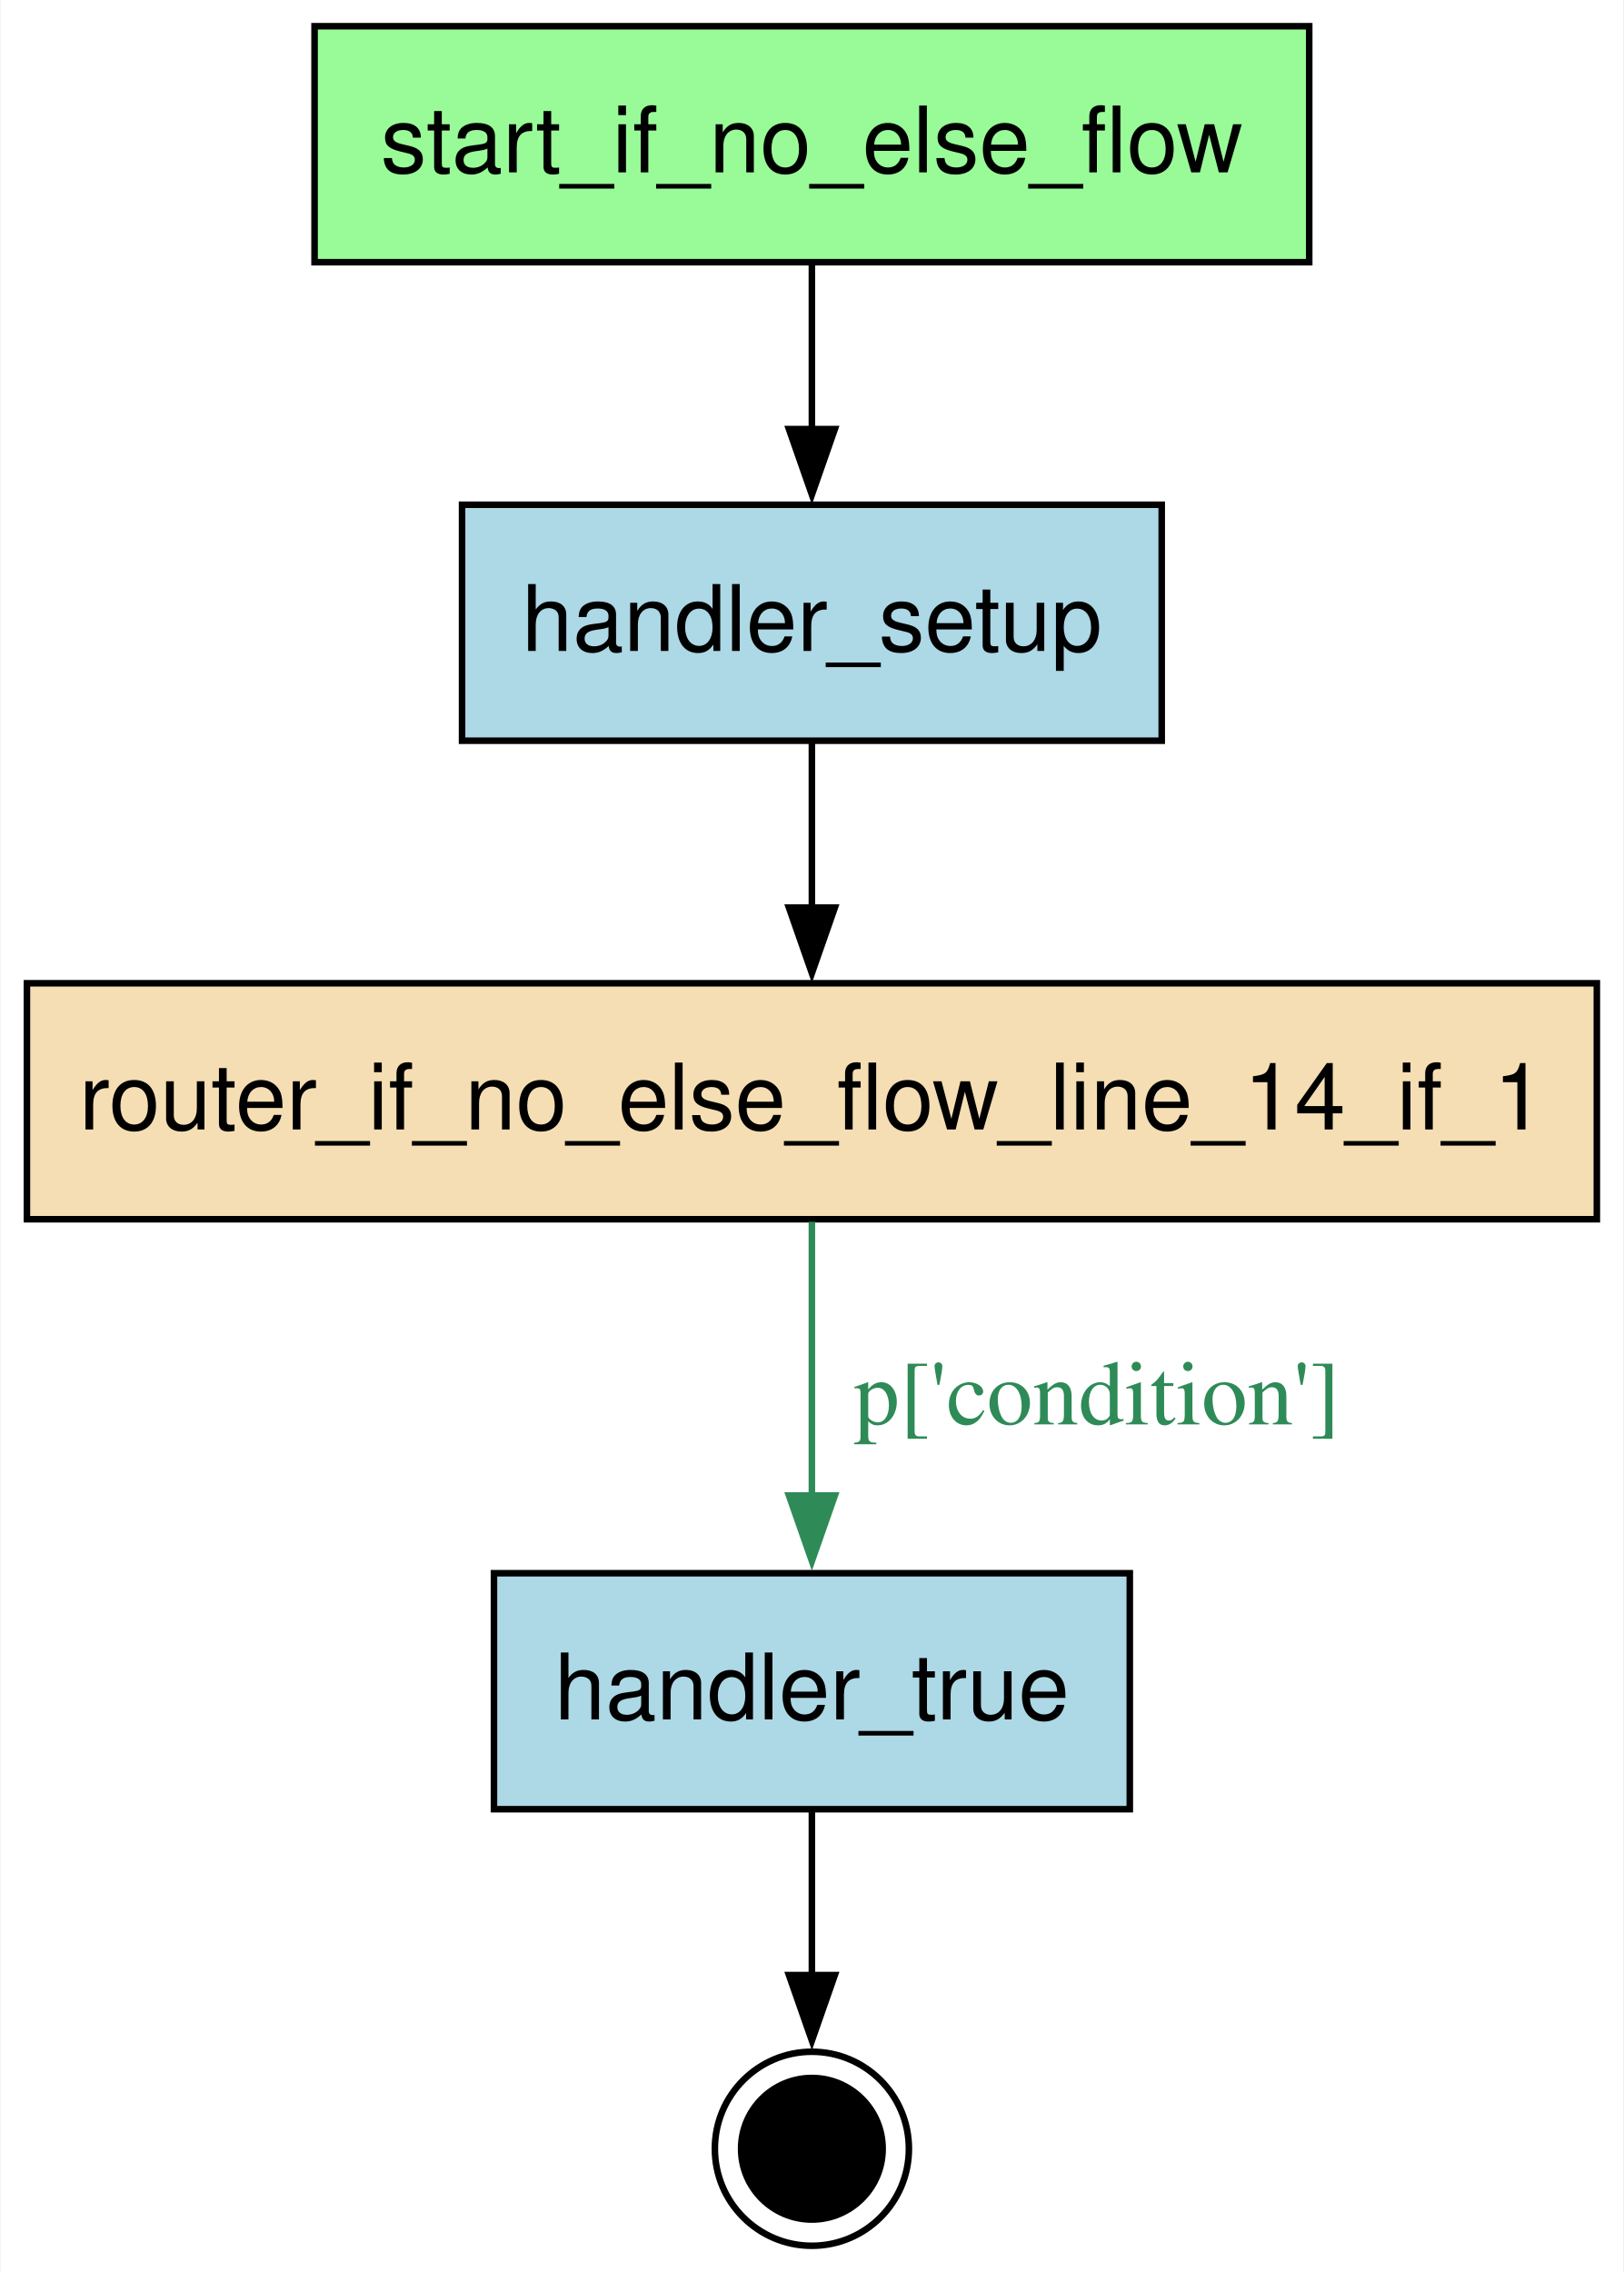
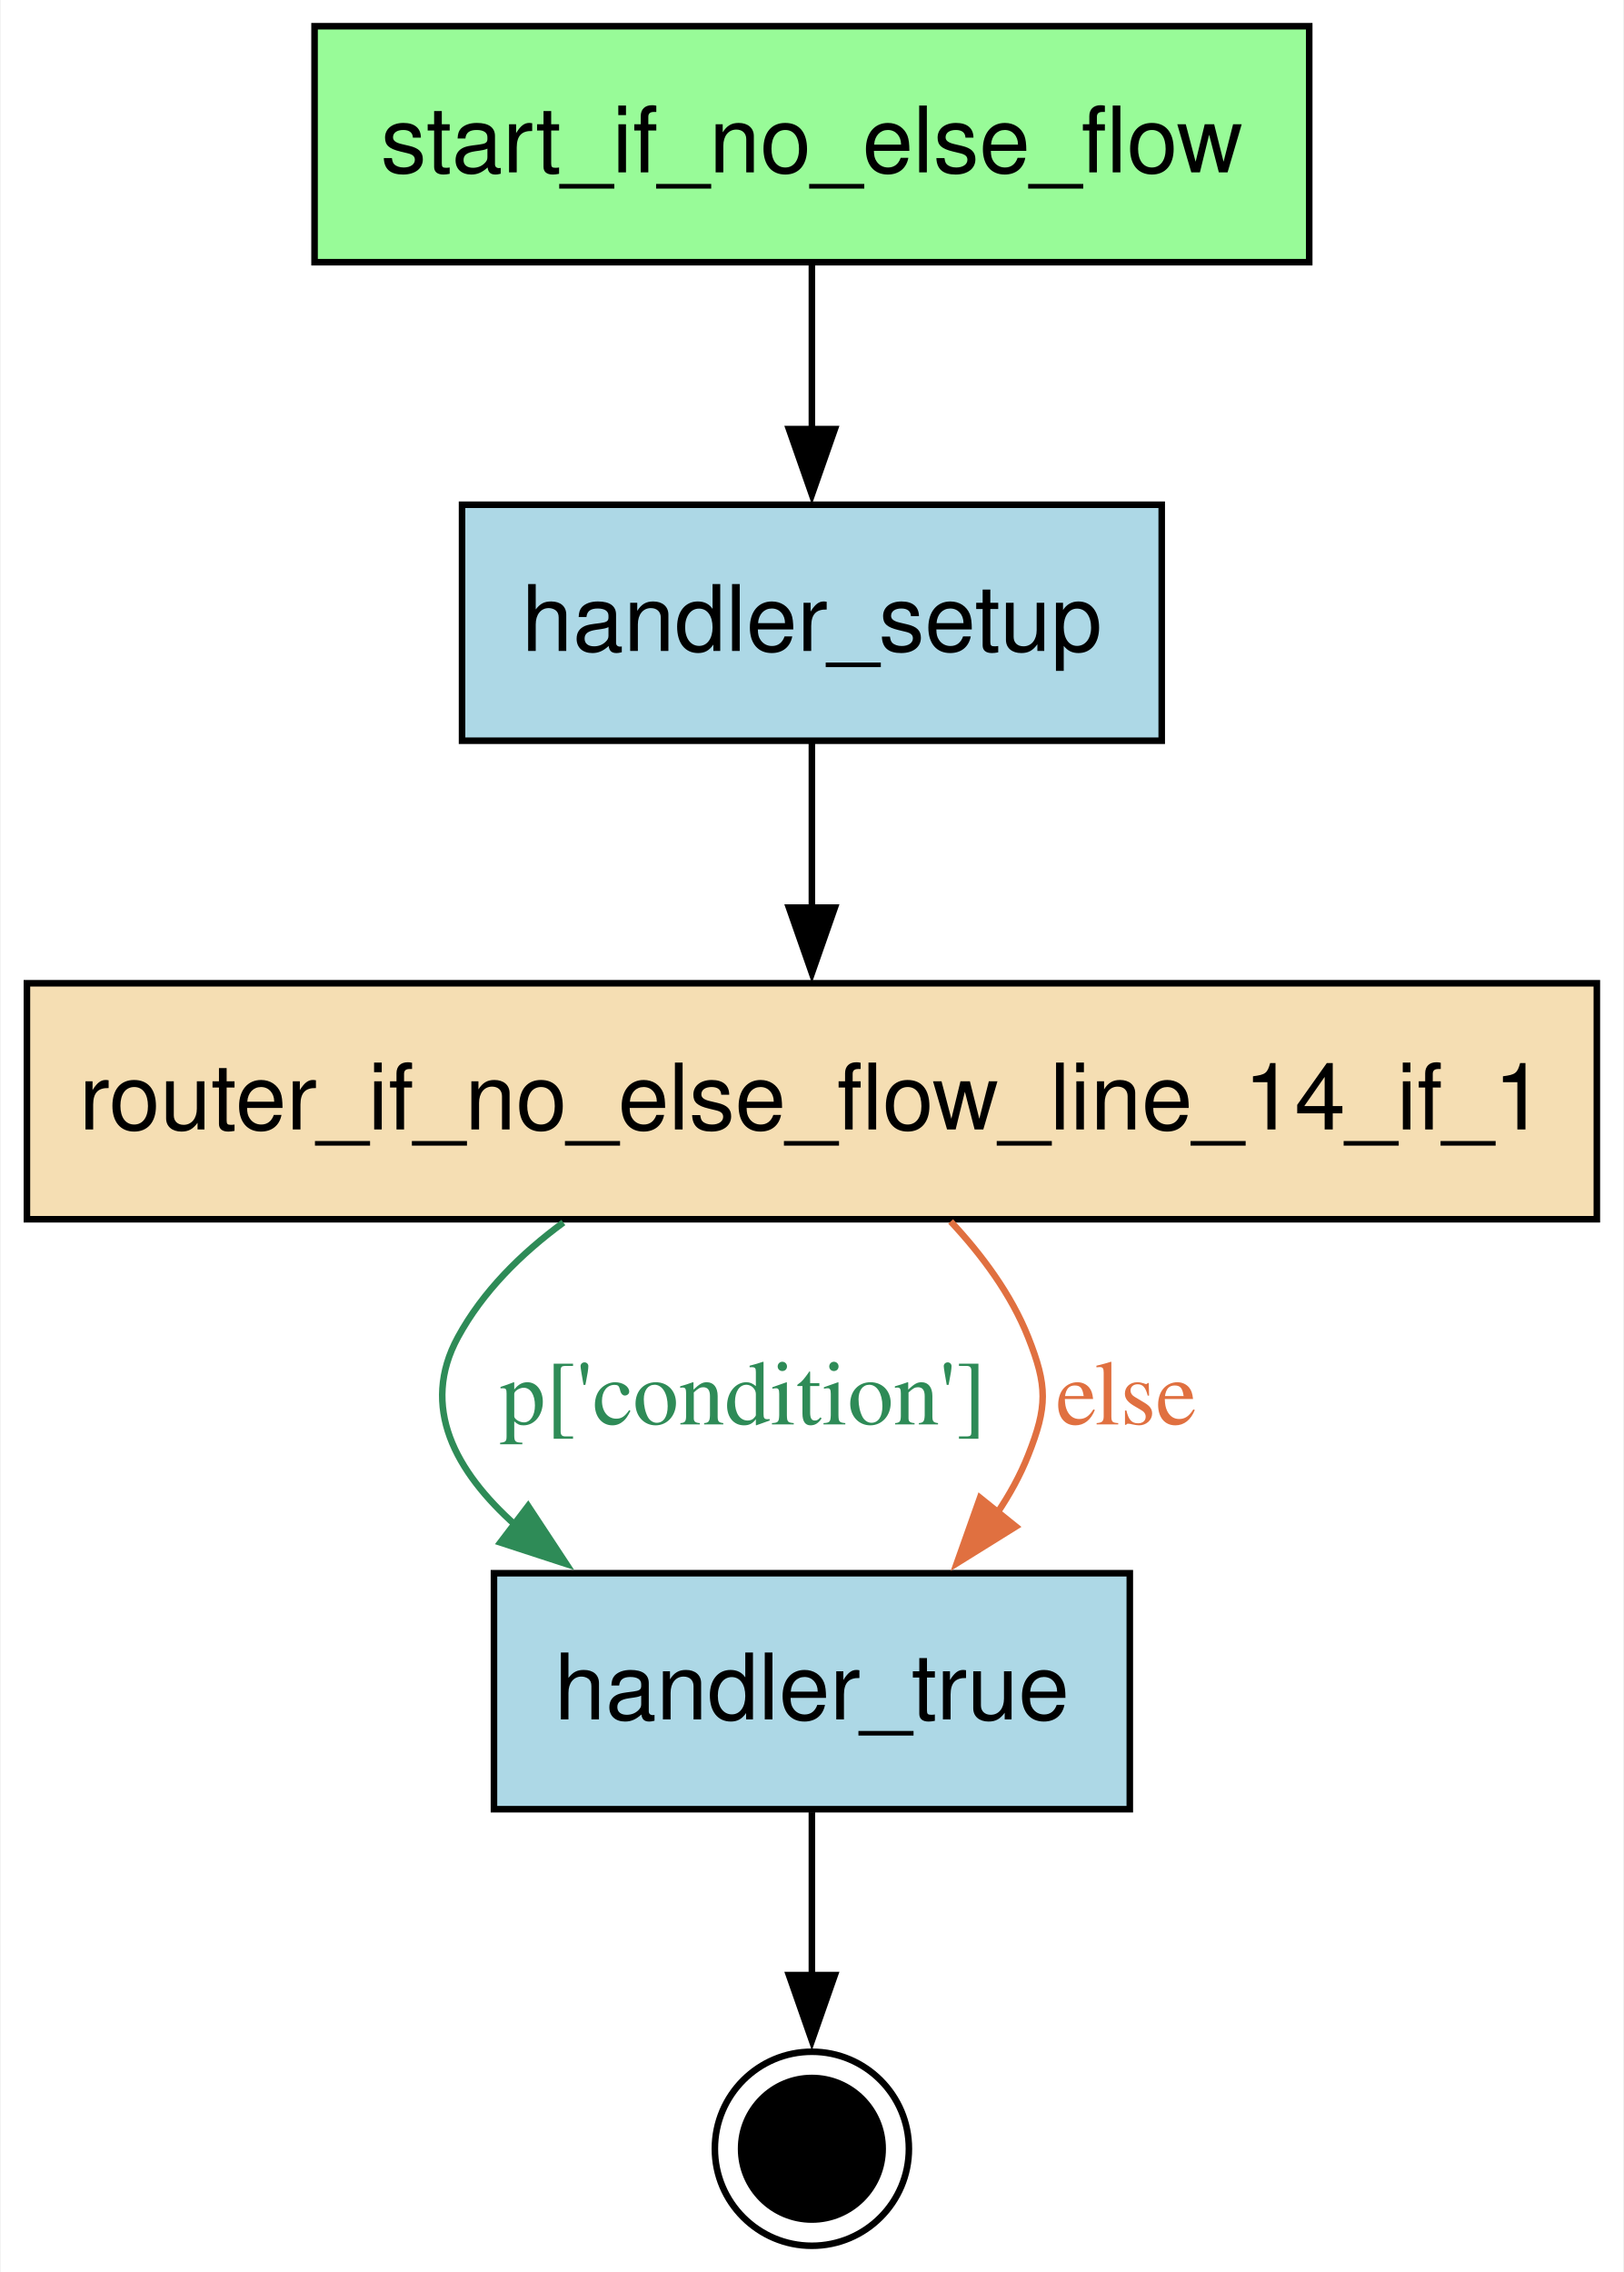
<svg xmlns="http://www.w3.org/2000/svg" width="248pt" height="347pt" viewBox="0.00 0.00 247.50 346.60">
  <g id="graph0" class="graph" transform="scale(1 1) rotate(0) translate(4 342.6)">
    <polygon fill="white" stroke="none" points="-4,4 -4,-342.6 243.5,-342.6 243.5,4 -4,4" />
    <g id="node1" class="node">
      <polygon fill="palegreen" stroke="black" points="195.62,-338.6 43.88,-338.6 43.88,-302.6 195.62,-302.6 195.62,-338.6" />
      <text text-anchor="middle" x="119.75" y="-316.3" font-family="Helvetica,sans-Serif" font-size="14.00">start_if_no_else_flow</text>
    </g>
    <g id="node2" class="node">
      <polygon fill="lightblue" stroke="black" points="173.12,-265.6 66.38,-265.6 66.38,-229.6 173.12,-229.6 173.12,-265.6" />
      <text text-anchor="middle" x="119.75" y="-243.3" font-family="Helvetica,sans-Serif" font-size="14.00">handler_setup</text>
    </g>
    <g id="edge1" class="edge">
      <path fill="none" stroke="black" d="M119.75,-302.41C119.75,-294.83 119.75,-285.7 119.75,-277.14" />
      <polygon fill="black" stroke="black" points="123.25,-277.14 119.75,-267.14 116.25,-277.14 123.25,-277.14" />
    </g>
    <g id="node4" class="node">
      <polygon fill="wheat" stroke="black" points="239.5,-192.6 0,-192.6 0,-156.6 239.5,-156.6 239.5,-192.6" />
      <text text-anchor="middle" x="119.75" y="-170.3" font-family="Helvetica,sans-Serif" font-size="14.00">router_if_no_else_flow_line_14_if_1</text>
    </g>
    <g id="edge2" class="edge">
      <path fill="none" stroke="black" d="M119.75,-229.41C119.75,-221.83 119.75,-212.7 119.75,-204.14" />
      <polygon fill="black" stroke="black" points="123.25,-204.14 119.75,-194.14 116.25,-204.14 123.25,-204.14" />
    </g>
    <g id="node3" class="node">
      <polygon fill="lightblue" stroke="black" points="168.25,-102.6 71.25,-102.6 71.25,-66.6 168.25,-66.6 168.25,-102.6" />
      <text text-anchor="middle" x="119.75" y="-80.3" font-family="Helvetica,sans-Serif" font-size="14.00">handler_true</text>
    </g>
    <g id="node5" class="node">
      <ellipse fill="black" stroke="black" cx="119.75" cy="-14.8" rx="10.8" ry="10.8" />
      <ellipse fill="none" stroke="black" cx="119.75" cy="-14.8" rx="14.8" ry="14.8" />
    </g>
-     <g id="edge4" class="edge">
+     <g id="edge5" class="edge">
      <path fill="none" stroke="black" d="M119.75,-66.14C119.75,-58.55 119.75,-49.5 119.75,-41.19" />
      <polygon fill="black" stroke="black" points="123.25,-41.3 119.75,-31.3 116.25,-41.3 123.25,-41.3" />
    </g>
    <g id="edge3" class="edge">
-       <path fill="none" stroke="#2e8b57" d="M119.75,-156.21C119.75,-144.28 119.75,-128.17 119.75,-114.34" />
-       <polygon fill="#2e8b57" stroke="#2e8b57" points="123.25,-114.46 119.75,-104.46 116.25,-114.46 123.25,-114.46" />
-       <text text-anchor="middle" x="163.25" y="-125.3" font-family="Times,serif" font-size="14.00" fill="#2e8b57">p['condition']</text>
+       <path fill="none" stroke="#2e8b57" d="M81.84,-156.1C75.38,-151.36 69.54,-145.57 65.75,-138.6 59.98,-127.98 65.33,-118.14 74.57,-109.9" />
+       <polygon fill="#2e8b57" stroke="#2e8b57" points="76.46,-112.86 82.29,-104.01 72.22,-107.29 76.46,-112.86" />
+       <text text-anchor="middle" x="109.25" y="-125.3" font-family="Times,serif" font-size="14.00" fill="#2e8b57">p['condition']</text>
+     </g>
+     <g id="edge4" class="edge">
+       <path fill="none" stroke="#e07040" d="M140.92,-156.26C145.72,-151.13 150.16,-145.12 152.75,-138.6 155.7,-131.16 155.7,-128.04 152.75,-120.6 151.54,-117.54 149.92,-114.6 148.04,-111.81" />
+       <polygon fill="#e07040" stroke="#e07040" points="150.86,-109.72 141.86,-104.12 145.4,-114.11 150.86,-109.72" />
+       <text text-anchor="middle" x="167.71" y="-125.3" font-family="Times,serif" font-size="14.00" fill="#e07040">else</text>
    </g>
  </g>
</svg>
